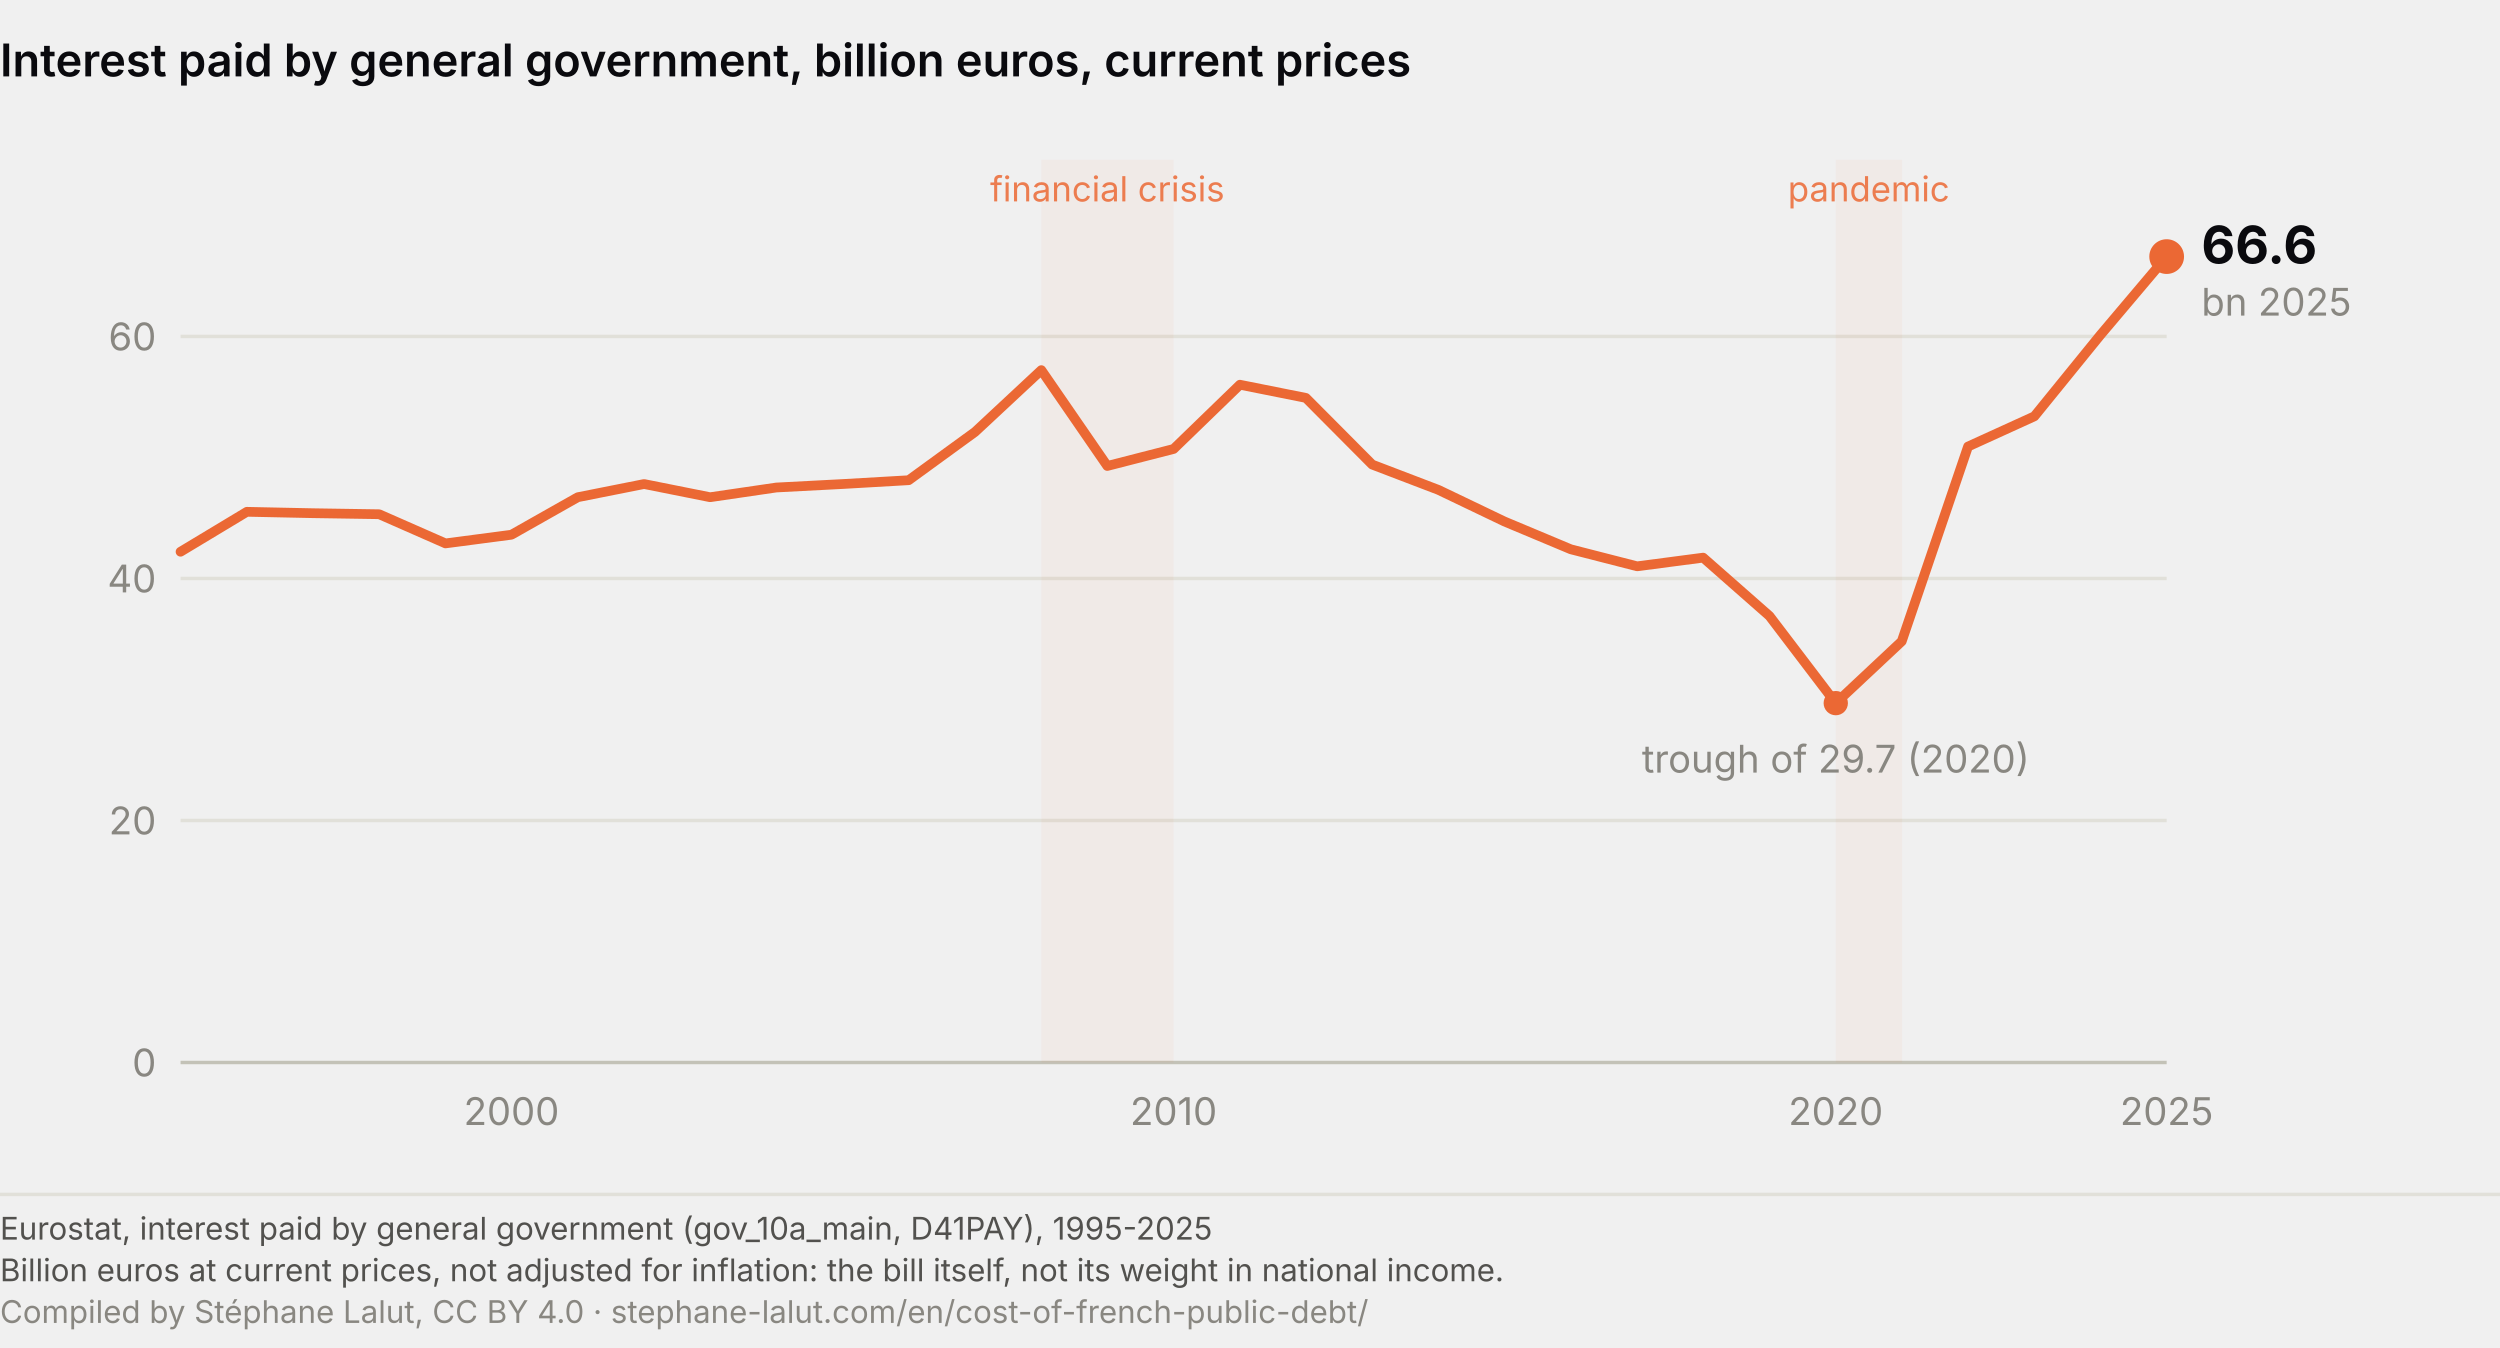
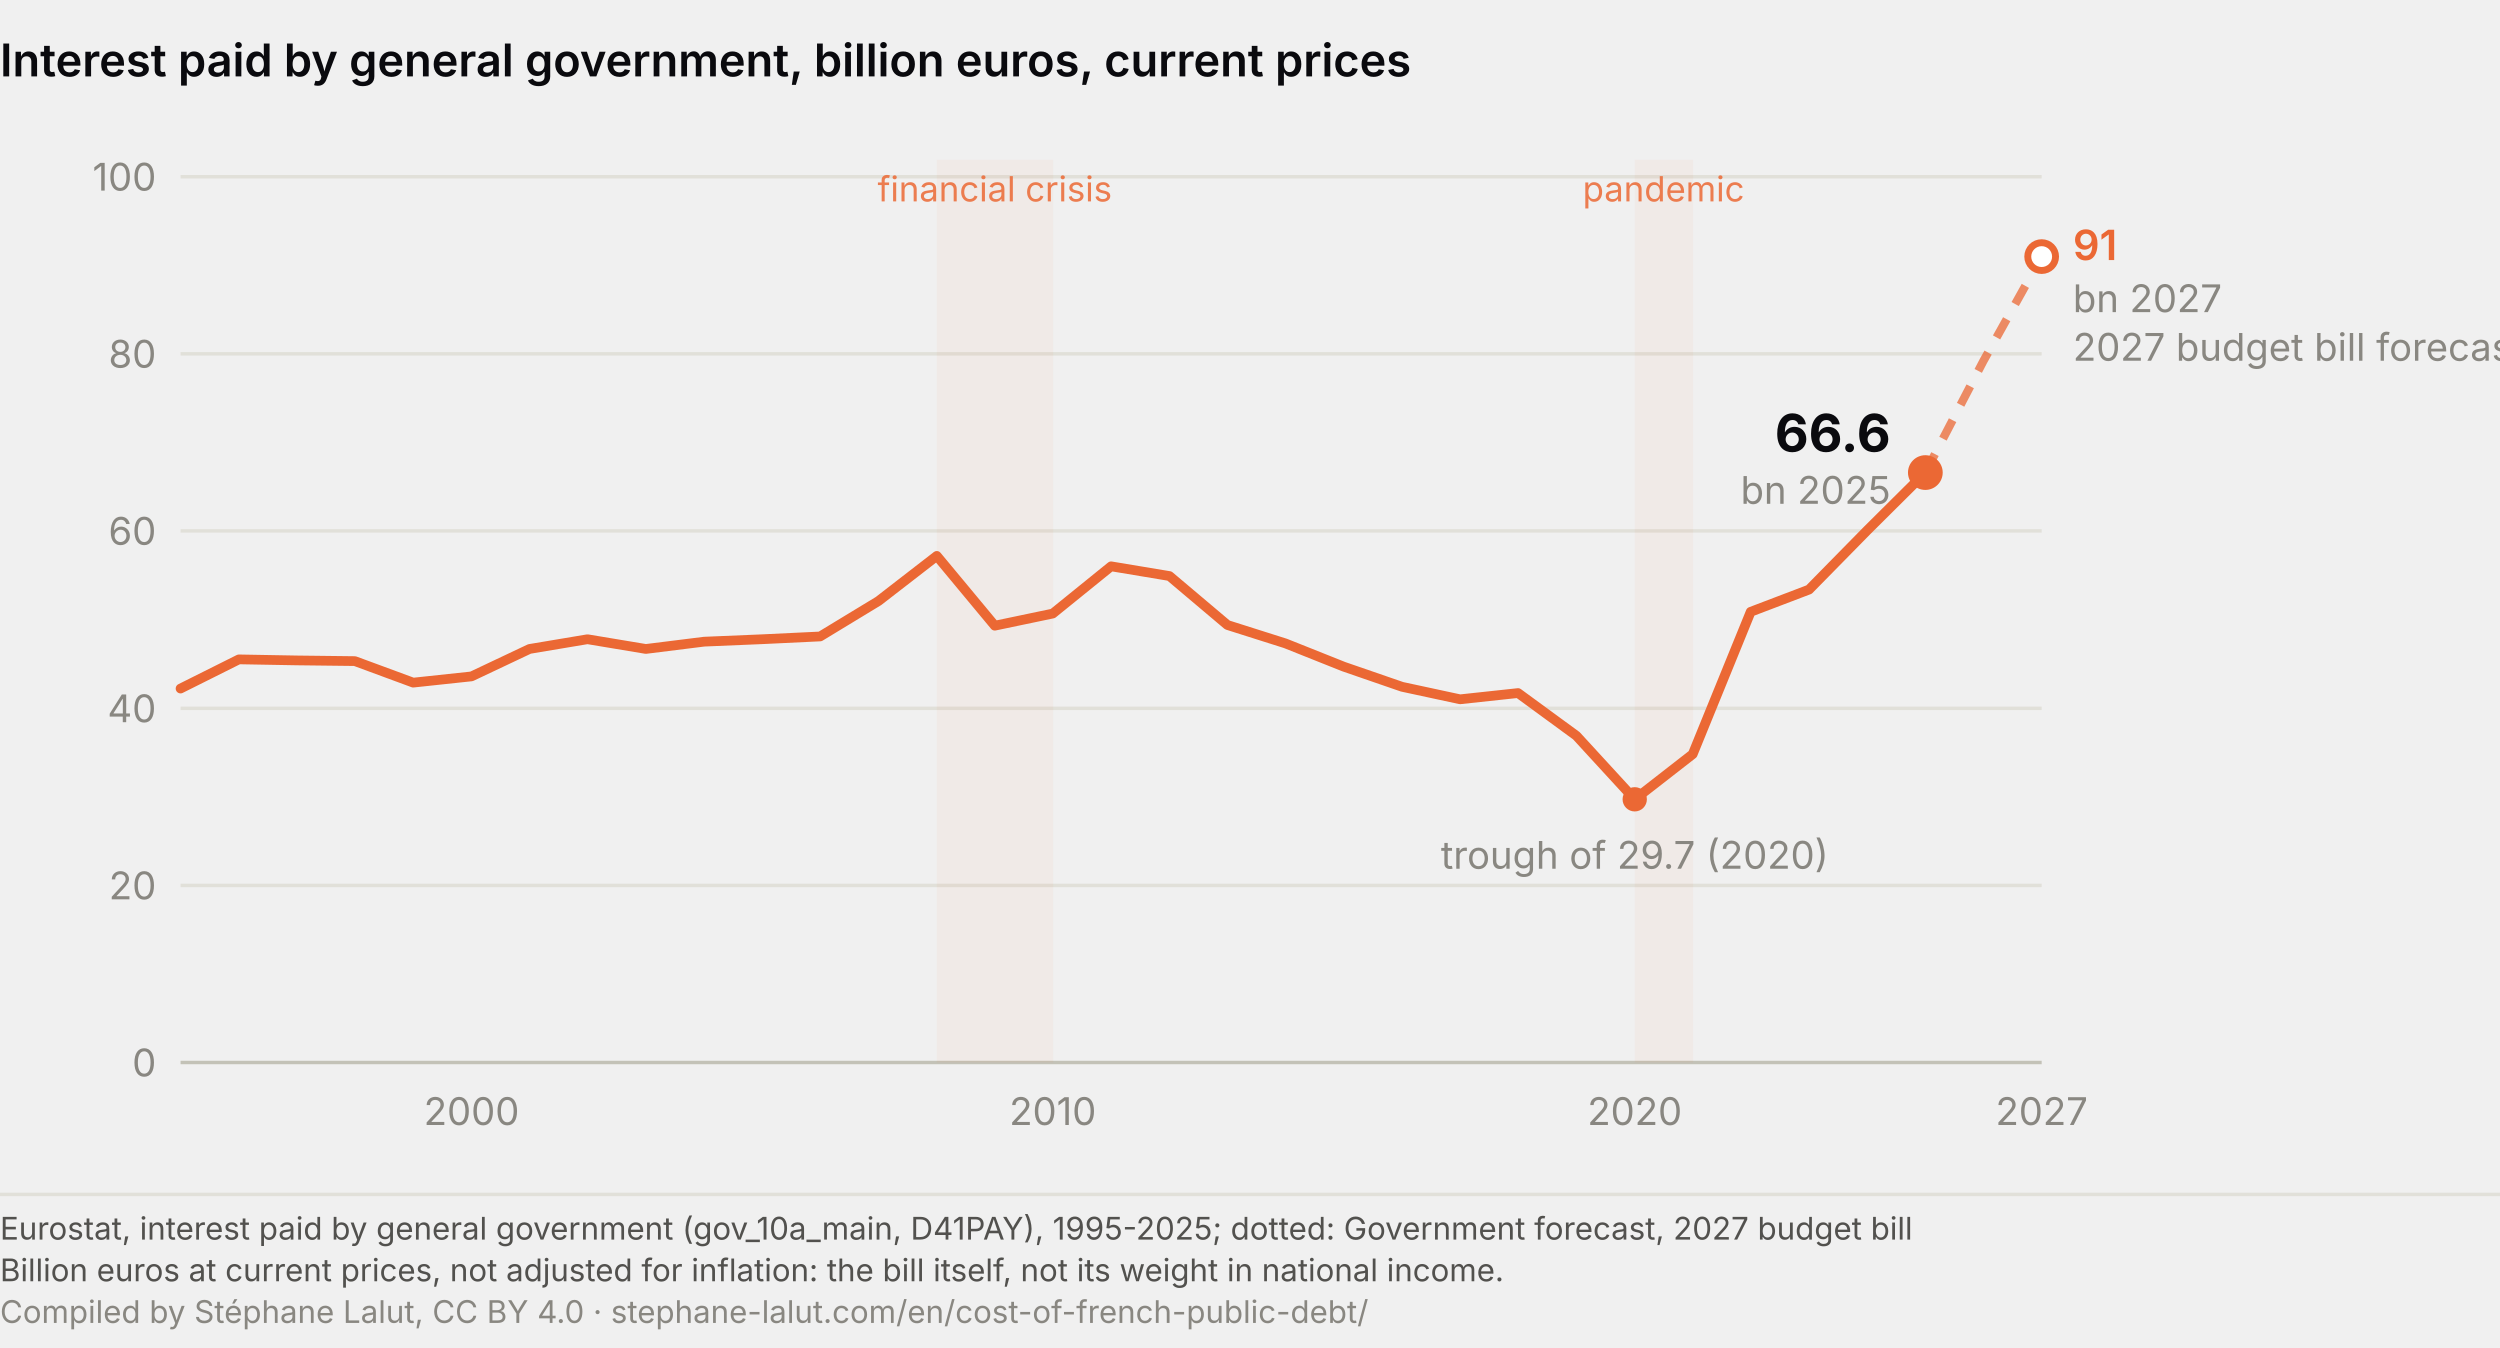
<svg xmlns="http://www.w3.org/2000/svg" viewBox="0 0 720 388" role="img" aria-labelledby="ch-t ch-d" font-family="system-ui, -apple-system, Segoe UI, sans-serif">
  <text x="0" y="22" font-size="13" font-weight="600" fill="#0A0A0E">Interest paid by general government, billion euros, current prices</text>
-   <line x1="52.0" y1="306.0" x2="624.0" y2="306.0" stroke="#c3c2b7" stroke-width="1" />
+   <line x1="52.0" y1="306.0" x2="588.0" y2="306.0" stroke="#c3c2b7" stroke-width="1" />
  <text x="45.0" y="310.0" font-size="11" fill="#898781" text-anchor="end">0</text>
-   <line x1="52.0" y1="236.3" x2="624.0" y2="236.3" stroke="#e1e0d9" stroke-width="1" />
-   <text x="45.0" y="240.3" font-size="11" fill="#898781" text-anchor="end">20</text>
-   <line x1="52.0" y1="166.6" x2="624.0" y2="166.6" stroke="#e1e0d9" stroke-width="1" />
-   <text x="45.0" y="170.6" font-size="11" fill="#898781" text-anchor="end">40</text>
-   <line x1="52.0" y1="96.9" x2="624.0" y2="96.9" stroke="#e1e0d9" stroke-width="1" />
-   <text x="45.0" y="100.9" font-size="11" fill="#898781" text-anchor="end">60</text>
-   <text x="147.3" y="324.0" font-size="11" fill="#898781" text-anchor="middle">2000</text>
-   <text x="338.0" y="324.0" font-size="11" fill="#898781" text-anchor="middle">2010</text>
-   <text x="528.7" y="324.0" font-size="11" fill="#898781" text-anchor="middle">2020</text>
-   <text x="624.0" y="324.0" font-size="11" fill="#898781" text-anchor="middle">2025</text>
-   <rect x="299.9" y="46.0" width="38.1" height="260.0" fill="#eb6834" opacity="0.05" />
-   <text x="318.9" y="58.0" font-size="10" fill="#eb6834" text-anchor="middle" opacity="0.85">financial crisis</text>
-   <rect x="528.7" y="46.0" width="19.1" height="260.0" fill="#eb6834" opacity="0.05" />
-   <text x="538.2" y="58.0" font-size="10" fill="#eb6834" text-anchor="middle" opacity="0.85">pandemic</text>
-   <path d="M52.0,158.9 L71.1,147.4 L90.1,147.8 L109.2,148.1 L128.3,156.5 L147.3,154.0 L166.4,143.2 L185.5,139.4 L204.5,143.2 L223.6,140.4 L242.7,139.4 L261.7,138.3 L280.8,124.4 L299.9,106.6 L318.9,134.2 L338.0,129.3 L357.1,110.8 L376.1,114.6 L395.2,133.8 L414.3,141.1 L433.3,150.2 L452.4,158.2 L471.5,163.1 L490.5,160.6 L509.6,177.4 L528.7,202.5 L547.7,184.7 L566.8,128.6 L585.9,119.9 L604.9,96.5 L624.0,73.9" fill="none" stroke="#eb6834" stroke-width="2.8" stroke-linecap="round" stroke-linejoin="round" />
-   <circle cx="528.7" cy="202.5" r="3.5" fill="#eb6834" />
-   <text x="528.7" y="222.5" font-size="11" fill="#898781" text-anchor="middle">trough of 29.7 (2020)</text>
-   <circle cx="624.0" cy="73.9" r="5" fill="#eb6834" />
-   <text x="634.0" y="75.9" font-size="15" font-weight="700" fill="#0A0A0E">66.6</text>
-   <text x="634.0" y="90.9" font-size="11" fill="#898781">bn 2025</text>
+   <line x1="52.0" y1="255.0" x2="588.0" y2="255.0" stroke="#e1e0d9" stroke-width="1" />
+   <text x="45.0" y="259.0" font-size="11" fill="#898781" text-anchor="end">20</text>
+   <line x1="52.0" y1="204.0" x2="588.0" y2="204.0" stroke="#e1e0d9" stroke-width="1" />
+   <text x="45.0" y="208.0" font-size="11" fill="#898781" text-anchor="end">40</text>
+   <line x1="52.0" y1="152.9" x2="588.0" y2="152.9" stroke="#e1e0d9" stroke-width="1" />
+   <text x="45.0" y="156.9" font-size="11" fill="#898781" text-anchor="end">60</text>
+   <line x1="52.0" y1="101.9" x2="588.0" y2="101.9" stroke="#e1e0d9" stroke-width="1" />
+   <text x="45.0" y="105.9" font-size="11" fill="#898781" text-anchor="end">80</text>
+   <line x1="52.0" y1="50.9" x2="588.0" y2="50.9" stroke="#e1e0d9" stroke-width="1" />
+   <text x="45.0" y="54.9" font-size="11" fill="#898781" text-anchor="end">100</text>
+   <text x="135.8" y="324.0" font-size="11" fill="#898781" text-anchor="middle">2000</text>
+   <text x="303.2" y="324.0" font-size="11" fill="#898781" text-anchor="middle">2010</text>
+   <text x="470.8" y="324.0" font-size="11" fill="#898781" text-anchor="middle">2020</text>
+   <text x="588.0" y="324.0" font-size="11" fill="#898781" text-anchor="middle">2027</text>
+   <rect x="269.8" y="46.0" width="33.5" height="260.0" fill="#eb6834" opacity="0.05" />
+   <text x="286.5" y="58.0" font-size="10" fill="#eb6834" text-anchor="middle" opacity="0.85">financial crisis</text>
+   <rect x="470.8" y="46.0" width="16.8" height="260.0" fill="#eb6834" opacity="0.05" />
+   <text x="479.1" y="58.0" font-size="10" fill="#eb6834" text-anchor="middle" opacity="0.85">pandemic</text>
+   <path d="M52.0,198.3 L68.8,189.9 L85.5,190.2 L102.2,190.4 L119.0,196.6 L135.8,194.8 L152.5,186.9 L169.2,184.1 L186.0,186.9 L202.8,184.8 L219.5,184.1 L236.2,183.3 L253.0,173.1 L269.8,160.1 L286.5,180.2 L303.2,176.7 L320.0,163.1 L336.8,165.9 L353.5,180.0 L370.2,185.3 L387.0,192.0 L403.8,197.8 L420.5,201.4 L437.2,199.6 L454.0,211.9 L470.8,230.2 L487.5,217.2 L504.2,176.2 L521.0,169.8 L537.8,152.7 L554.5,136.1" fill="none" stroke="#eb6834" stroke-width="2.8" stroke-linecap="round" stroke-linejoin="round" />
+   <circle cx="470.8" cy="230.2" r="3.5" fill="#eb6834" />
+   <text x="470.8" y="250.2" font-size="11" fill="#898781" text-anchor="middle">trough of 29.7 (2020)</text>
+   <path d="M554.5,136.1 L571.2,104.0 L588.0,73.9" fill="none" stroke="#eb6834" stroke-width="2.4" stroke-dasharray="6 5" stroke-linejoin="round" opacity="0.75" />
+   <circle cx="588.0" cy="73.9" r="4" fill="#ffffff" stroke="#eb6834" stroke-width="2" />
+   <text x="597.0" y="74.9" font-size="12" font-weight="600" fill="#eb6834">91</text>
+   <text x="597.0" y="89.9" font-size="11" fill="#898781">bn 2027</text>
+   <text x="597.0" y="103.9" font-size="11" fill="#898781">2027 budget bill forecast</text>
+   <circle cx="554.5" cy="136.1" r="5" fill="#eb6834" />
+   <text x="544.5" y="130.1" font-size="15" font-weight="700" fill="#0A0A0E" text-anchor="end">66.6</text>
+   <text x="544.5" y="145.1" font-size="11" fill="#898781" text-anchor="end">bn 2025</text>
  <line x1="0" y1="344.0" x2="720" y2="344.0" stroke="#e1e0d9" stroke-width="1" />
-   <text x="0" y="357.0" font-family="system-ui, -apple-system, Segoe UI, sans-serif" font-size="9" fill="#52514e">Eurostat, interest paid by general government (gov_10a_main, D41PAY), 1995-2025</text>
+   <text x="0" y="357.0" font-family="system-ui, -apple-system, Segoe UI, sans-serif" font-size="9" fill="#52514e">Eurostat, interest paid by general government (gov_10a_main, D41PAY), 1995-2025; dotted: Government forecast, 2027 budget bill</text>
  <text x="0" y="369.0" font-family="system-ui, -apple-system, Segoe UI, sans-serif" font-size="9" fill="#52514e">Billion euros at current prices, not adjusted for inflation: the bill itself, not its weight in national income.</text>
  <text x="0" y="381.0" font-family="system-ui, -apple-system, Segoe UI, sans-serif" font-size="9" fill="#898781">Compiled by Stéphane Lalut, CC BY 4.0 · stephane-lalut.com/en/cost-of-french-public-debt/</text>
</svg>
